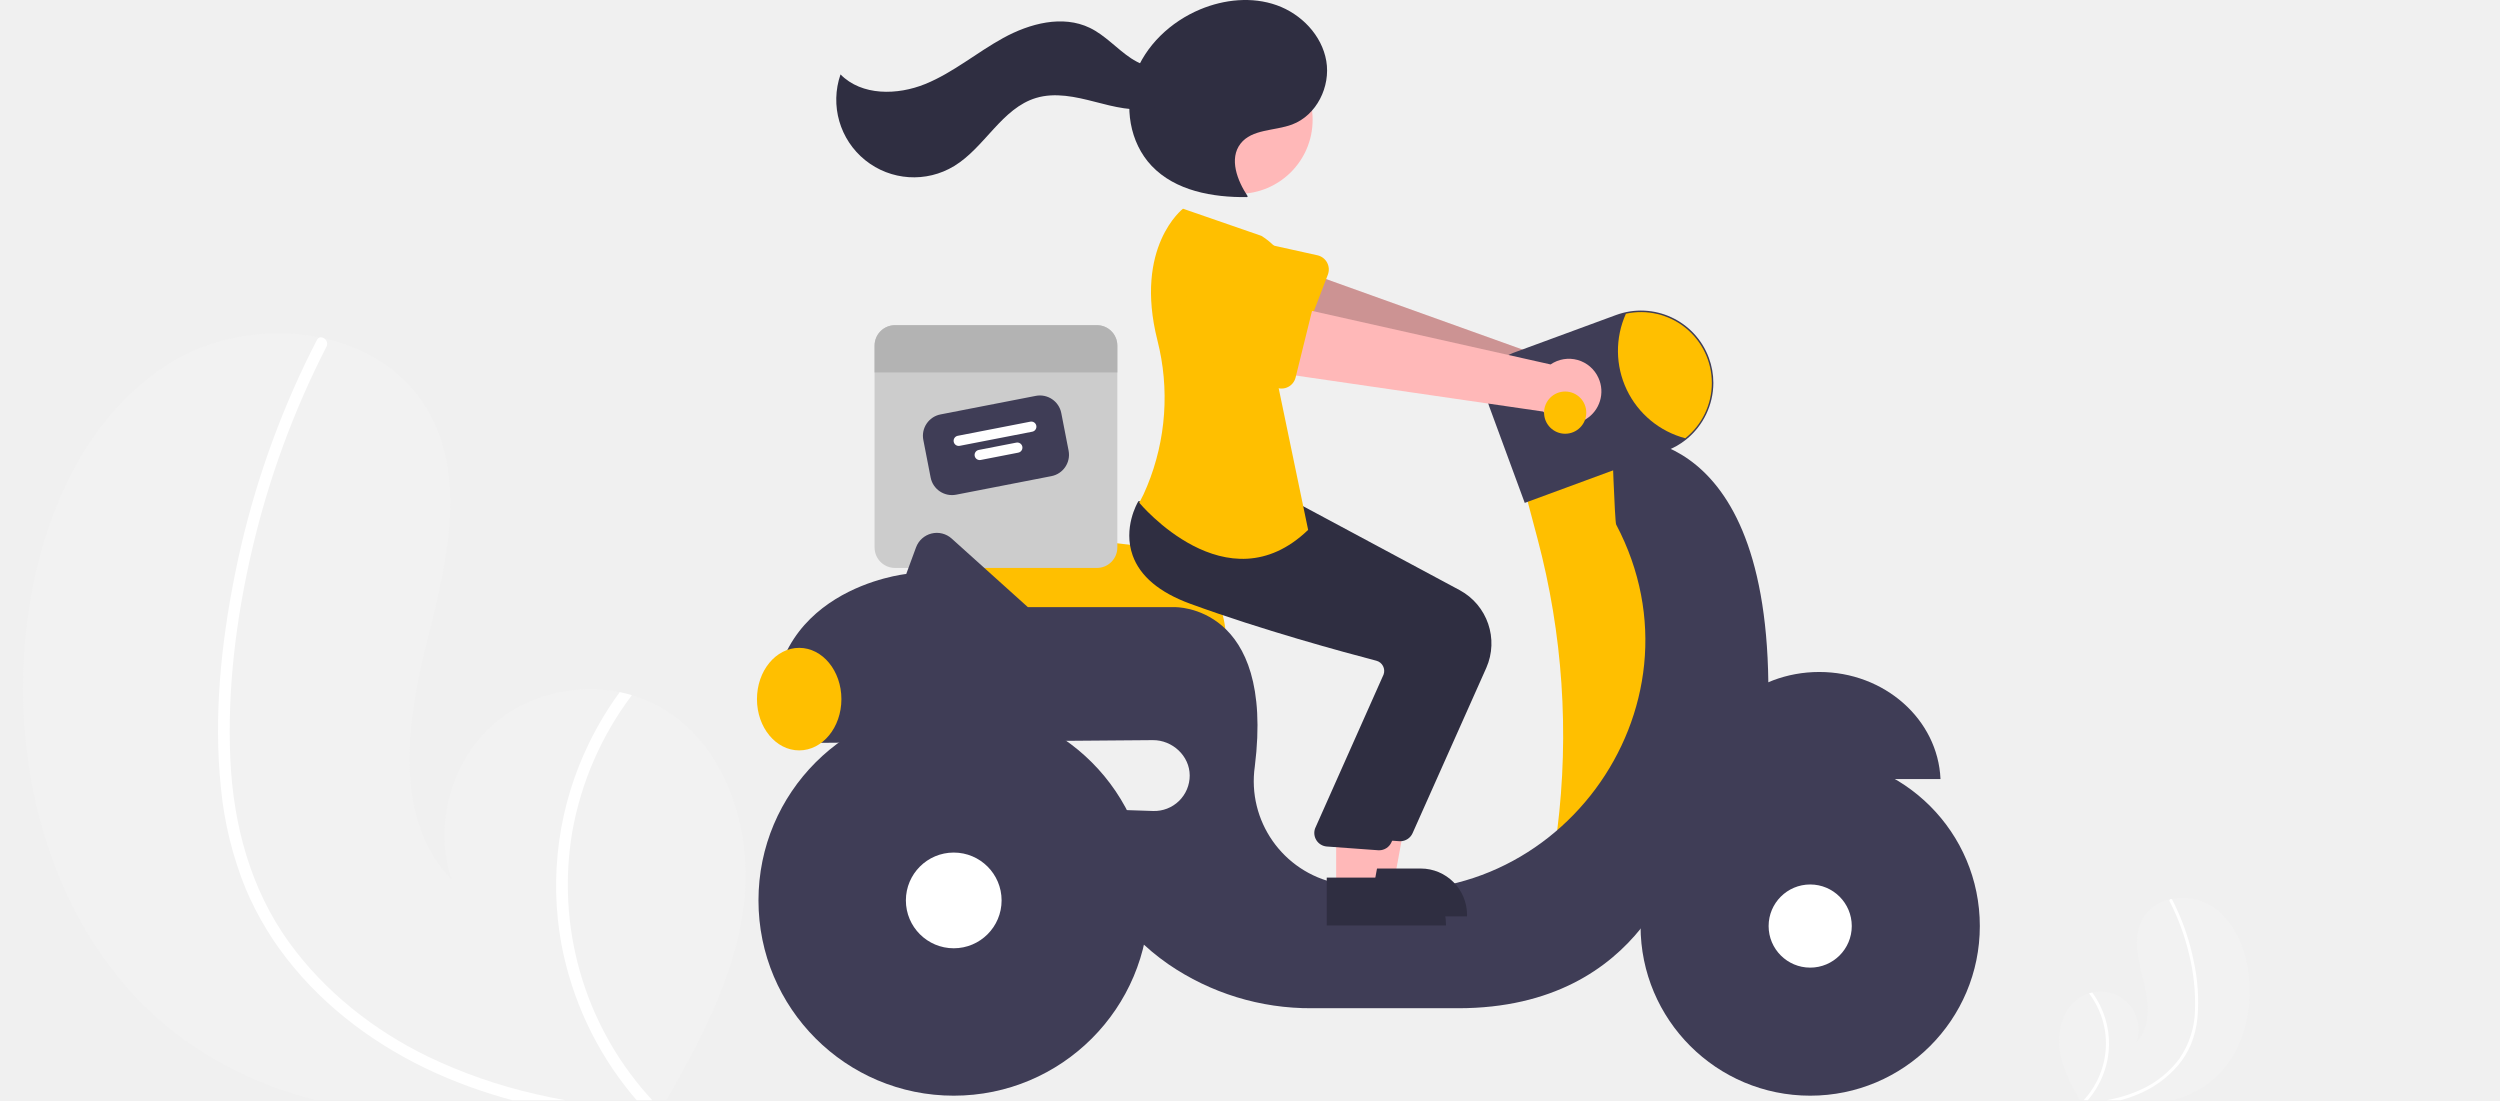
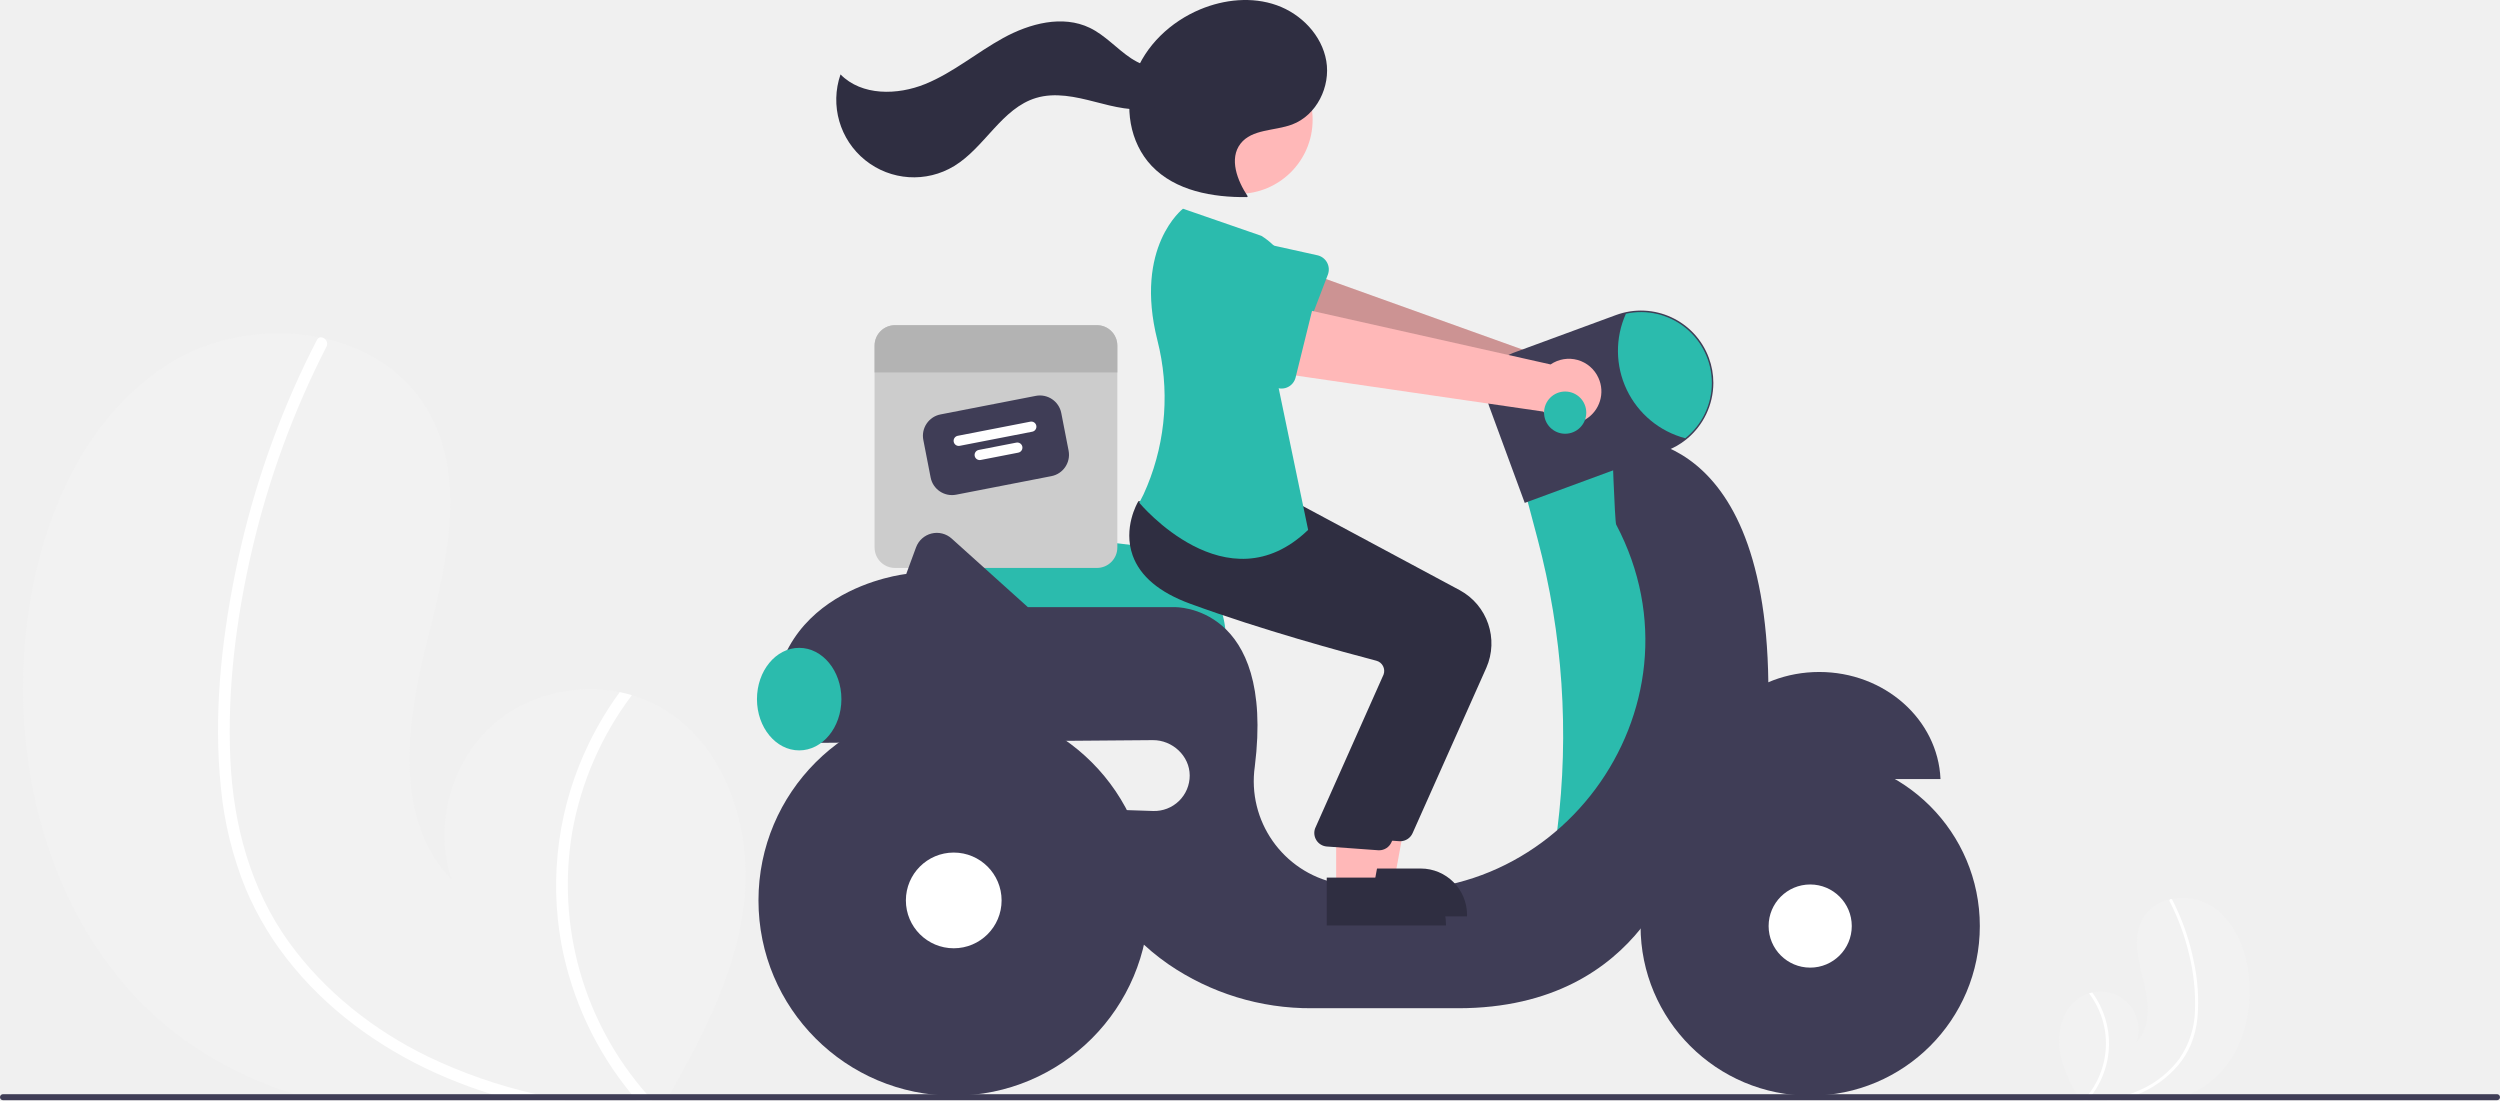
<svg xmlns="http://www.w3.org/2000/svg" data-name="Layer 1" width="829" height="364.829" viewBox="0 0 829 364.829">
  <path d="M432.13,567.974c-2.85,22.33-13.33,42.76-24.51,62.44-.37.67-.75,1.33-1.14,2H290.28c-2.35-.61-4.67-1.28-6.98-2a127.027,127.027,0,0,1-36.69-18.05c-42.75-30.8-59.2-89-51.77-141.15,4.62-32.4,18.84-65.48,46.53-82.93,14.62-9.23,33.4-12.23,50.23-8.8.44.08.88.18,1.33.27,14.48,3.26,27.38,11.36,34.72,24.41,13.2,23.45,5.34,52.5-1.15,78.6-6.47,26.1-9.98,57.34,8.8,76.59-6.2-18.25-.08-40.02,14.73-52.36,11.19-9.31,26.77-12.8,40.98-9.91,1.36.29,2.7.62,4.02,1.02a44.598,44.598,0,0,1,9.17,3.84C426.35,514.315,435.32,542.805,432.13,567.974Z" transform="translate(-185.5 -267.5855)" fill="#f2f2f2" />
  <path d="M363.23,630.414c3.22.75,6.45,1.41,9.7,2H355.36c-2.3-.62-4.59-1.28-6.86-2q-7.485-2.34-14.74-5.37c-19.4-8.14-37.27-20.36-50.79-36.62a103.371,103.371,0,0,1-16.02-26.17,118.856,118.856,0,0,1-8.2-33.49c-2.45-23.6.05-47.85,4.72-71.03a296.451,296.451,0,0,1,23.16-69.47q1.905-3.975,3.94-7.9a1.542,1.542,0,0,1,1.03-.88,1.777,1.777,0,0,1,1.33.27,2.106,2.106,0,0,1,.83,2.78,293.039,293.039,0,0,0-24.58,66.96c-5.32,22.67-8.34,46.39-7.31,69.7.98,21.78,6.67,43.2,19.58,61.01,11.79,16.26,28.07,29.08,46.08,37.81A169.131,169.131,0,0,0,363.23,630.414Z" transform="translate(-185.5 -267.5855)" fill="#fff" />
  <path d="M401.79,632.414h-5.18c-.58-.66-1.14-1.33-1.69-2a110.411,110.411,0,0,1-23.24-49.66,107.734,107.734,0,0,1,9.29-67.05,110.241,110.241,0,0,1,10.04-16.62c1.36.29,2.7.62,4.02,1.02a106.056,106.056,0,0,0-19.77,45.34A105.095,105.095,0,0,0,400,630.414C400.58,631.084,401.18,631.755,401.79,632.414Z" transform="translate(-185.5 -267.5855)" fill="#fff" />
  <path d="M868.429,615.408c.752,5.893,3.518,11.285,6.469,16.479.098.177.198.351.301.528h30.667c.62-.161,1.232-.338,1.842-.528a33.525,33.525,0,0,0,9.683-4.764c11.283-8.129,15.624-23.489,13.663-37.252-1.219-8.551-4.972-17.281-12.28-21.887a18.437,18.437,0,0,0-13.257-2.322c-.116.021-.232.048-.351.071a13.68,13.68,0,0,0-9.163,6.442c-3.484,6.189-1.409,13.856.303,20.744,1.708,6.888,2.634,15.133-2.322,20.214a12.644,12.644,0,0,0-14.703-16.434c-.359.077-.713.164-1.061.269a11.771,11.771,0,0,0-2.42,1.013C869.955,601.246,867.587,608.765,868.429,615.408Z" transform="translate(-185.5 -267.5855)" fill="#f2f2f2" />
  <path d="M886.613,631.887c-.85.198-1.702.372-2.56.528h4.637c.607-.164,1.211-.338,1.81-.528q1.976-.618,3.89-1.417a34.9,34.9,0,0,0,13.404-9.665,27.282,27.282,0,0,0,4.228-6.907,31.368,31.368,0,0,0,2.164-8.839,62.858,62.858,0,0,0-1.246-18.746,78.238,78.238,0,0,0-6.112-18.334q-.503-1.049-1.04-2.085a.407.407,0,0,0-.272-.232.469.469,0,0,0-.351.071.556.556,0,0,0-.219.734,77.338,77.338,0,0,1,6.487,17.672,68.022,68.022,0,0,1,1.929,18.395,29.351,29.351,0,0,1-5.168,16.102,32.486,32.486,0,0,1-12.161,9.979A44.637,44.637,0,0,1,886.613,631.887Z" transform="translate(-185.5 -267.5855)" fill="#fff" />
  <path d="M876.437,632.415h1.367c.153-.174.301-.351.446-.528a29.14,29.14,0,0,0,6.134-13.106,28.433,28.433,0,0,0-2.452-17.696,29.095,29.095,0,0,0-2.65-4.386c-.359.077-.713.164-1.061.269a27.99,27.99,0,0,1,5.218,11.966,27.737,27.737,0,0,1-6.529,22.953C876.756,632.064,876.598,632.24,876.437,632.415Z" transform="translate(-185.5 -267.5855)" fill="#fff" />
-   <path d="M592.01,480.094h-95.981L495.011,450.583a8.86,8.86,0,0,1,9.931-9.099l55.854,6.839h.007a31.291,31.291,0,0,1,31.206,31.27Z" transform="translate(-185.5 -267.5855)" fill="#ffbf00" />
+   <path d="M592.01,480.094h-95.981L495.011,450.583a8.86,8.86,0,0,1,9.931-9.099l55.854,6.839h.007a31.291,31.291,0,0,1,31.206,31.27Z" transform="translate(-185.5 -267.5855)" fill="#2bbbad" />
  <path d="M549.231,375.414H482.289a6.777,6.777,0,0,0-6.779,6.779v66.942a6.777,6.777,0,0,0,6.779,6.779h66.942a6.777,6.777,0,0,0,6.779-6.779V382.193A6.777,6.777,0,0,0,549.231,375.414Z" transform="translate(-185.5 -267.5855)" fill="#ccc" />
  <path d="M534.154,425.471l-31.606,6.155a7.211,7.211,0,0,1-8.447-5.693L491.672,413.457a7.211,7.211,0,0,1,5.693-8.447l31.606-6.155a7.211,7.211,0,0,1,8.447,5.693l2.43,12.476A7.211,7.211,0,0,1,534.154,425.471Z" transform="translate(-185.5 -267.5855)" fill="#3f3d56" />
  <path d="M527.831,410.732l-24.121,4.697a1.695,1.695,0,0,1-.648-3.327l24.121-4.697a1.695,1.695,0,0,1,.648,3.327Z" transform="translate(-185.5 -267.5855)" fill="#fff" />
  <path d="M523.143,417.688l-12.476,2.43a1.695,1.695,0,0,1-.648-3.327l12.476-2.43a1.695,1.695,0,1,1,.648,3.327Z" transform="translate(-185.5 -267.5855)" fill="#fff" />
  <path d="M556.01,382.193v8.897h-80.5v-8.897a6.777,6.777,0,0,1,6.779-6.779h66.942A6.777,6.777,0,0,1,556.01,382.193Z" transform="translate(-185.5 -267.5855)" fill="#b3b3b3" />
  <path d="M716.761,393.877a10.743,10.743,0,0,0-15.193-6.365l-92.097-33.043-4.056,23.007,91.803,25.245a10.801,10.801,0,0,0,19.543-8.845Z" transform="translate(-185.5 -267.5855)" fill="#ffb8b8" />
  <path d="M716.761,393.877a10.743,10.743,0,0,0-15.193-6.365l-92.097-33.043-4.056,23.007,91.803,25.245a10.801,10.801,0,0,0,19.543-8.845Z" transform="translate(-185.5 -267.5855)" opacity="0.2" />
-   <path d="M625.817,358.662l-8.697,22.72a4.817,4.817,0,0,1-6.861,2.476l-21.136-11.896a13.377,13.377,0,0,1,9.637-24.959l23.602,5.235a4.817,4.817,0,0,1,3.454,6.424Z" transform="translate(-185.5 -267.5855)" fill="#ffbf00" />
-   <path d="M724.01,414.914l-33,15,4.333,16.311a253.735,253.735,0,0,1,6.54,96.65v0l24.128,5.039,20-51-7-58Z" transform="translate(-185.5 -267.5855)" fill="#ffbf00" />
+   <path d="M625.817,358.662l-8.697,22.72a4.817,4.817,0,0,1-6.861,2.476l-21.136-11.896a13.377,13.377,0,0,1,9.637-24.959l23.602,5.235a4.817,4.817,0,0,1,3.454,6.424Z" transform="translate(-185.5 -267.5855)" fill="#2bbbad" />
+   <path d="M724.01,414.914l-33,15,4.333,16.311a253.735,253.735,0,0,1,6.54,96.65v0l24.128,5.039,20-51-7-58Z" transform="translate(-185.5 -267.5855)" fill="#2bbbad" />
  <path d="M788.76,490.414c-21.682,0-39.352,15.762-40.209,35.5h80.418C828.111,506.176,810.442,490.414,788.76,490.414Z" transform="translate(-185.5 -267.5855)" fill="#3f3d56" />
  <path d="M771.881,493.816c-1.128-89.098-51.872-80.902-51.872-80.902s.949,27.733,1.405,28.596c32.335,61.18-21.03,132.904-88.96,119.709q-1.921-.373-3.691-.757a34.581,34.581,0,0,1-27.163-38.763c6.692-53.736-26.591-52.785-26.591-52.785H526.343l-25.273-22.746a7.347,7.347,0,0,0-11.809,2.921l-3.251,8.825s-48,5-44,52h14.84a29.967,29.967,0,0,0,.16,4l110.751-.9c6.492-.053,12.222,5.208,12.249,11.7a11.753,11.753,0,0,1-12.144,11.796l-17.855-.595c-5.5,24.5,8,41,22.875,51.375a83.148,83.148,0,0,0,47.618,14.625h48.507c63,0,74-53,74-53C776.01,534.914,771.881,493.816,771.881,493.816Z" transform="translate(-185.5 -267.5855)" fill="#3f3d56" />
  <circle cx="600.26" cy="307.079" r="56.25" fill="#3f3d56" />
  <circle cx="600.26" cy="307.079" r="13.787" fill="#fff" />
  <circle cx="316.26" cy="298.579" r="64.75" fill="#3f3d56" />
  <circle cx="316.26" cy="298.579" r="15.87" fill="#fff" />
  <path d="M691.104,434.347,679.23,402.097a13.638,13.638,0,0,1,8.087-17.511l34.04-12.531a23.998,23.998,0,0,1,30.812,14.227,23.845,23.845,0,0,1,1.481,8.292,24.189,24.189,0,0,1-8.988,18.73,23.813,23.813,0,0,1-6.72,3.789Z" transform="translate(-185.5 -267.5855)" fill="#3f3d56" />
-   <path d="M753.15,394.574a23.549,23.549,0,0,1-8.8,18.34,29.988,29.988,0,0,1-19.7-41.3,23.505,23.505,0,0,1,28.5,22.96Z" transform="translate(-185.5 -267.5855)" fill="#ffbf00" />
-   <ellipse cx="265.01" cy="231.829" rx="14" ry="17" fill="#ffbf00" />
+   <path d="M753.15,394.574a23.549,23.549,0,0,1-8.8,18.34,29.988,29.988,0,0,1-19.7-41.3,23.505,23.505,0,0,1,28.5,22.96Z" transform="translate(-185.5 -267.5855)" fill="#2bbbad" />
+   <ellipse cx="265.01" cy="231.829" rx="14" ry="17" fill="#2bbbad" />
  <polygon points="450.071 292.005 462.331 292.005 468.164 260.208 450.069 260.209 450.071 292.005" fill="#ffb8b8" />
  <path d="M632.444,555.588l24.144-.001h.001a15.386,15.386,0,0,1,15.386,15.386v.5l-39.531.001Z" transform="translate(-185.5 -267.5855)" fill="#2f2e41" />
  <path d="M649.801,546.54q-.214,0-.43-.021l-16.967-1.235a4.5,4.5,0,0,1-3.809-6.029l22.707-51.015a3.498,3.498,0,0,0-.196-2.799,3.451,3.451,0,0,0-2.211-1.76c-10.677-2.791-38.072-10.223-61.786-18.918-10.16-3.726-16.559-9.109-19.019-16.002-3.243-9.087,1.555-17.374,1.76-17.722l.161-.272,22.315,2.028,24.191,2.058,53.013,28.428a20.086,20.086,0,0,1,8.819,25.784L653.908,543.873A4.497,4.497,0,0,1,649.801,546.54Z" transform="translate(-185.5 -267.5855)" fill="#2f2e41" />
  <circle cx="410.705" cy="39.72" r="24.561" fill="#ffb8b8" />
  <polygon points="443.071 295.005 455.331 295.005 461.164 263.208 443.069 263.209 443.071 295.005" fill="#ffb8b8" />
  <path d="M625.444,558.588l24.144-.001h.001a15.386,15.386,0,0,1,15.386,15.386v.5l-39.531.001Z" transform="translate(-185.5 -267.5855)" fill="#2f2e41" />
  <path d="M642.801,549.54q-.214,0-.43-.021l-16.967-1.235a4.5,4.5,0,0,1-3.809-6.029l22.707-51.015a3.498,3.498,0,0,0-.196-2.799,3.451,3.451,0,0,0-2.211-1.76c-10.677-2.791-38.072-10.223-61.786-18.918-10.16-3.726-16.559-9.109-19.019-16.002-3.243-9.087,1.555-17.374,1.76-17.722l.161-.272,22.315,2.028,24.191,2.058,53.013,28.428a20.086,20.086,0,0,1,8.819,25.784L646.908,546.873A4.497,4.497,0,0,1,642.801,549.54Z" transform="translate(-185.5 -267.5855)" fill="#2f2e41" />
-   <path d="M603.78,345.794l-26-9s-16.322,12.54-8.481,43.649a77.012,77.012,0,0,1-3.4,48.32,49.779,49.779,0,0,1-2.619,5.531s29,35,56,9l-10.5-50.5S625.28,359.294,603.78,345.794Z" transform="translate(-185.5 -267.5855)" fill="#ffbf00" />
+   <path d="M603.78,345.794l-26-9s-16.322,12.54-8.481,43.649a77.012,77.012,0,0,1-3.4,48.32,49.779,49.779,0,0,1-2.619,5.531s29,35,56,9l-10.5-50.5S625.28,359.294,603.78,345.794Z" transform="translate(-185.5 -267.5855)" fill="#2bbbad" />
  <path d="M599.255,332.702c-3.496-5.232-6.254-12.488-2.406-17.466,3.799-4.914,11.292-4.19,17.111-6.365,8.104-3.029,12.804-12.549,11.338-21.076s-8.31-15.594-16.464-18.486-17.348-1.951-25.333,1.379c-9.829,4.1-18.261,12.03-21.797,22.076s-1.646,22.108,5.689,29.83c7.864,8.278,20.206,10.485,31.623,10.351" transform="translate(-185.5 -267.5855)" fill="#2f2e41" />
  <path d="M576.408,288.069c-4.405,3.586-11.125,1.993-15.854-1.154s-8.565-7.628-13.681-10.096c-9.019-4.35-19.924-1.458-28.702,3.36s-16.559,11.475-25.831,15.256-21.104,3.968-28.125-3.172a25.732,25.732,0,0,0,37.71,30.371c10.159-6.188,15.771-19.164,27.166-22.579,6.306-1.89,13.076-.368,19.449,1.281s13.018,3.43,19.449,2.027,12.447-7.183,11.629-13.715Z" transform="translate(-185.5 -267.5855)" fill="#2f2e41" />
  <path d="M715.538,392.877a10.743,10.743,0,0,0-15.863-4.442L604.206,367.008l-1.187,23.332,94.217,13.726a10.801,10.801,0,0,0,18.302-11.189Z" transform="translate(-185.5 -267.5855)" fill="#ffb8b8" />
-   <path d="M620.945,369.151l-5.827,23.62a4.817,4.817,0,0,1-6.503,3.303l-22.443-9.198a13.377,13.377,0,0,1,6.484-25.957l24.068,2.283a4.817,4.817,0,0,1,4.22,5.949Z" transform="translate(-185.5 -267.5855)" fill="#ffbf00" />
-   <circle cx="519.01" cy="136.829" r="7" fill="#ffbf00" />
+   <path d="M620.945,369.151l-5.827,23.62a4.817,4.817,0,0,1-6.503,3.303l-22.443-9.198a13.377,13.377,0,0,1,6.484-25.957l24.068,2.283a4.817,4.817,0,0,1,4.22,5.949Z" transform="translate(-185.5 -267.5855)" fill="#2bbbad" />
+   <circle cx="519.01" cy="136.829" r="7" fill="#2bbbad" />
+   <path d="M1014.5,631.414a1.003,1.003,0,0,1-1,1h-827a1,1,0,0,1,0-2h827A1.003,1.003,0,0,1,1014.5,631.414Z" transform="translate(-185.5 -267.5855)" fill="#3f3d56" />
</svg>
